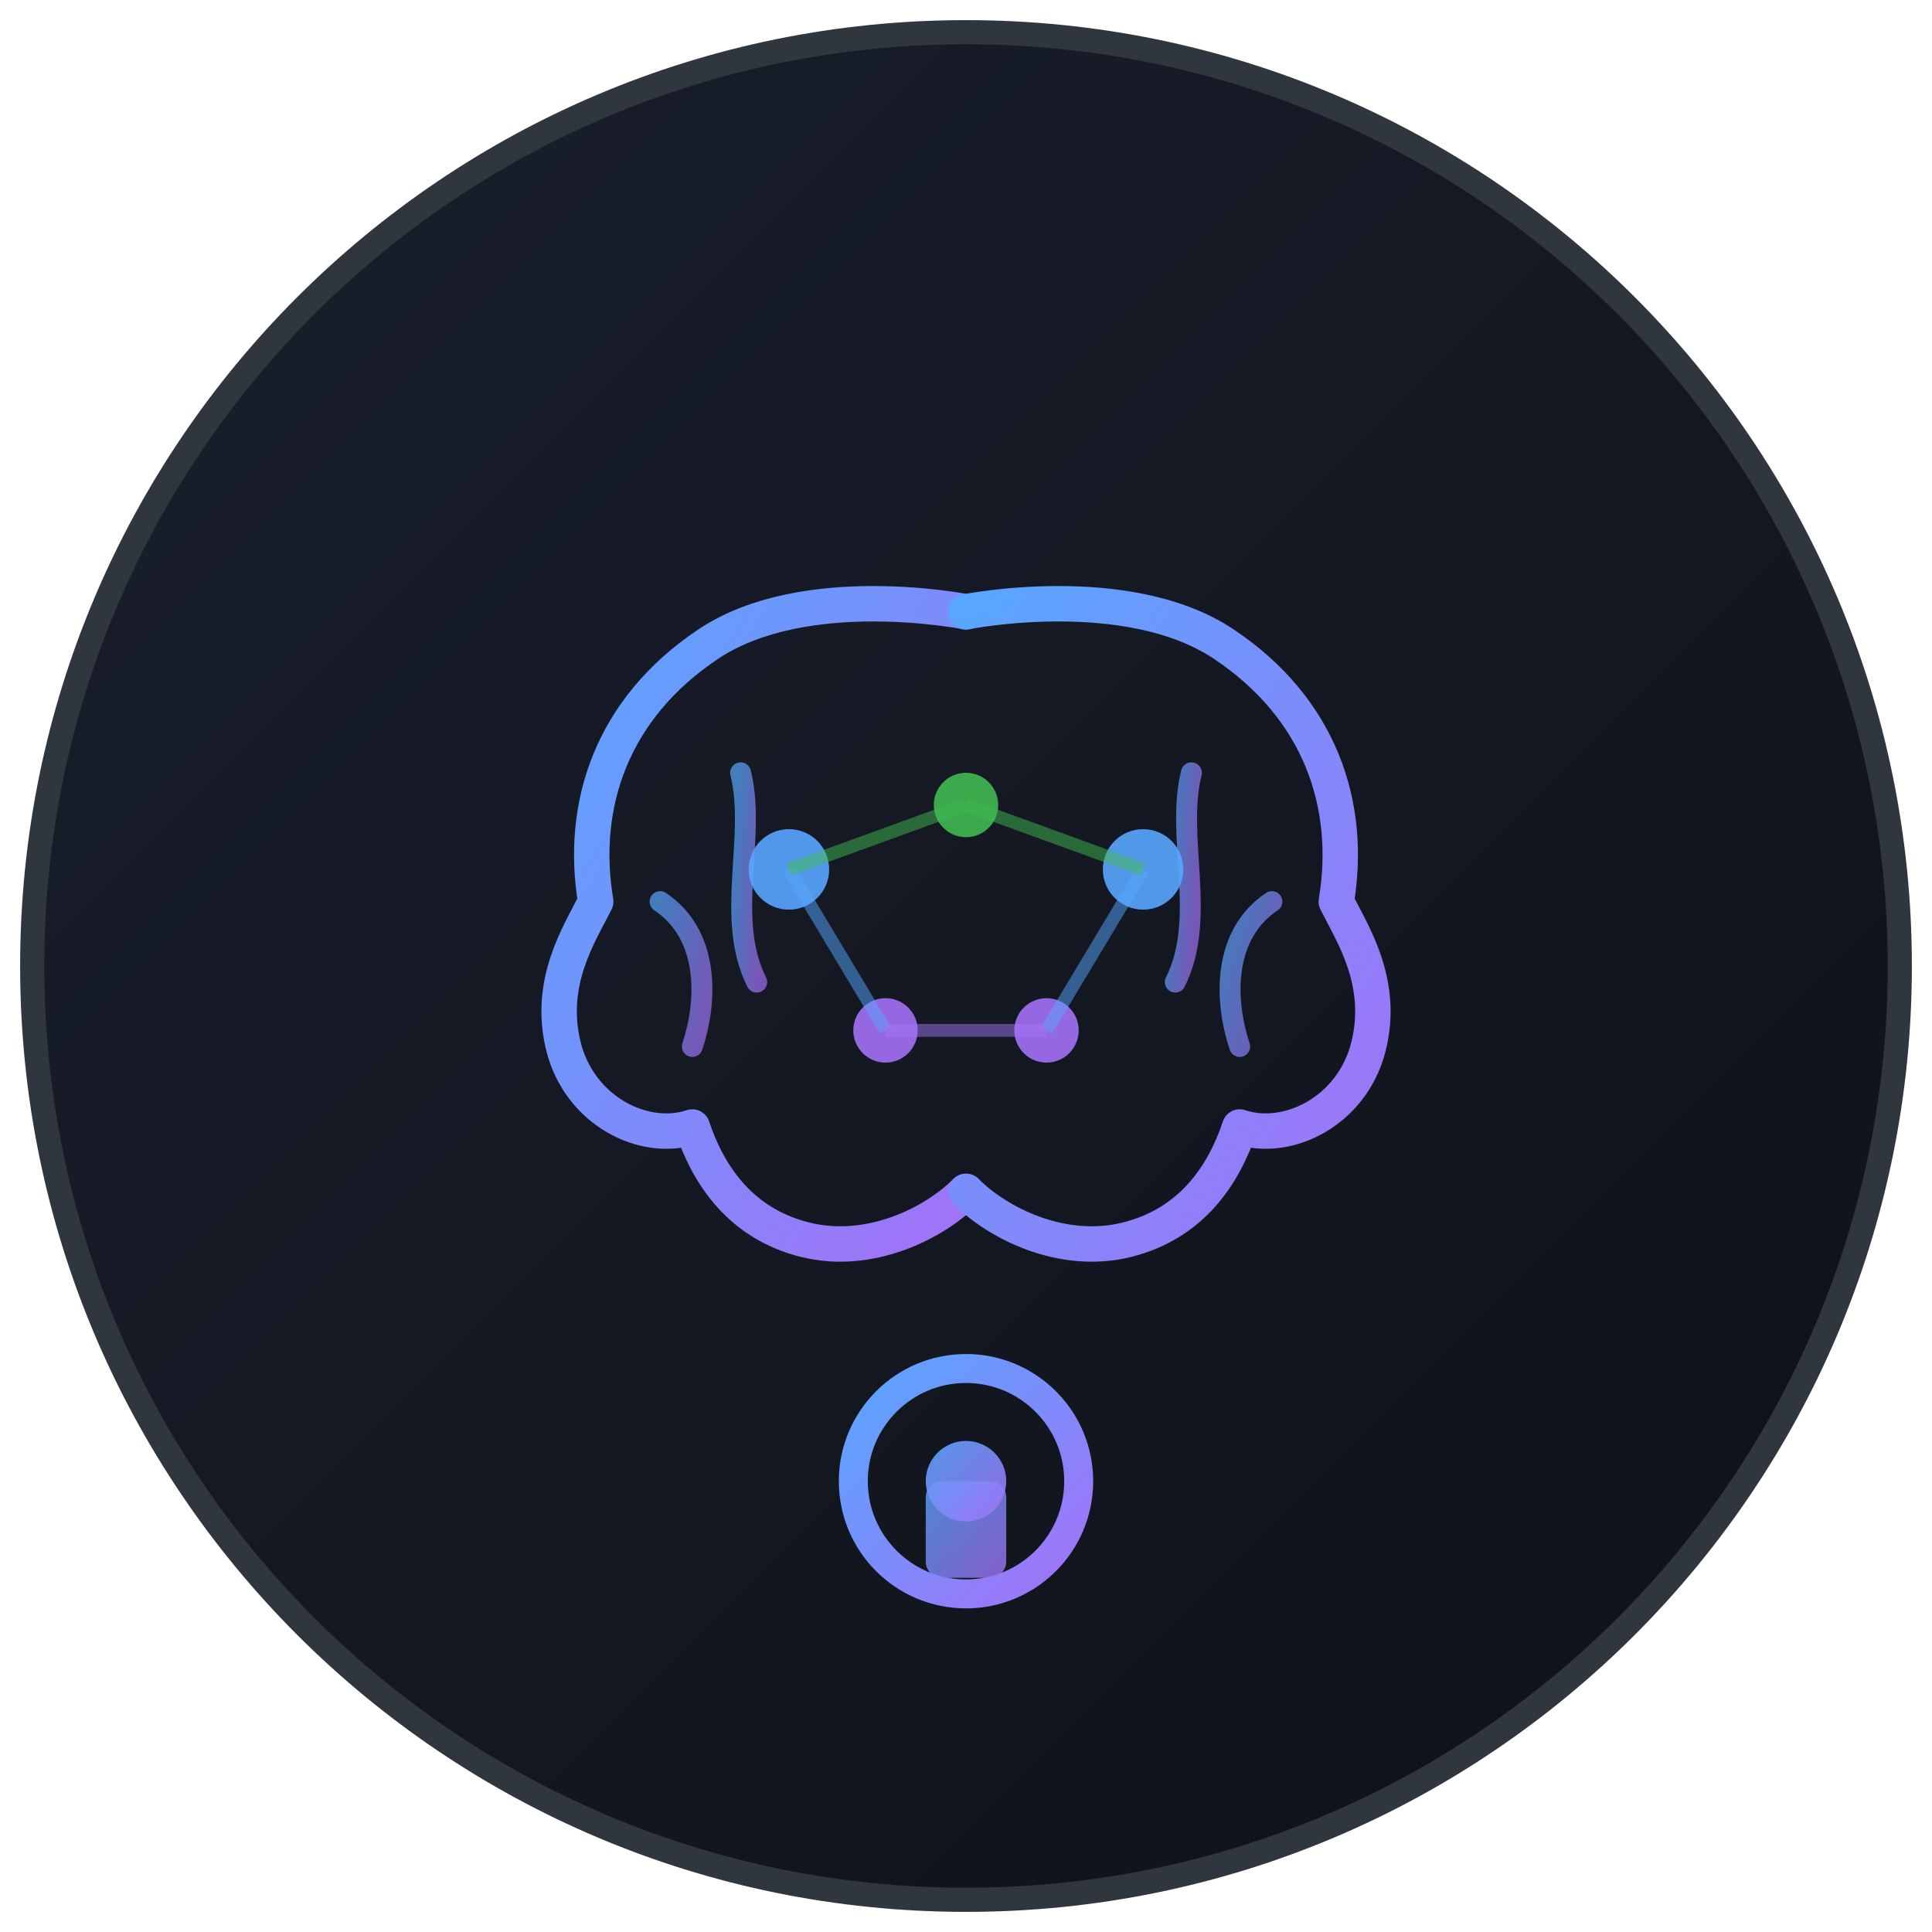
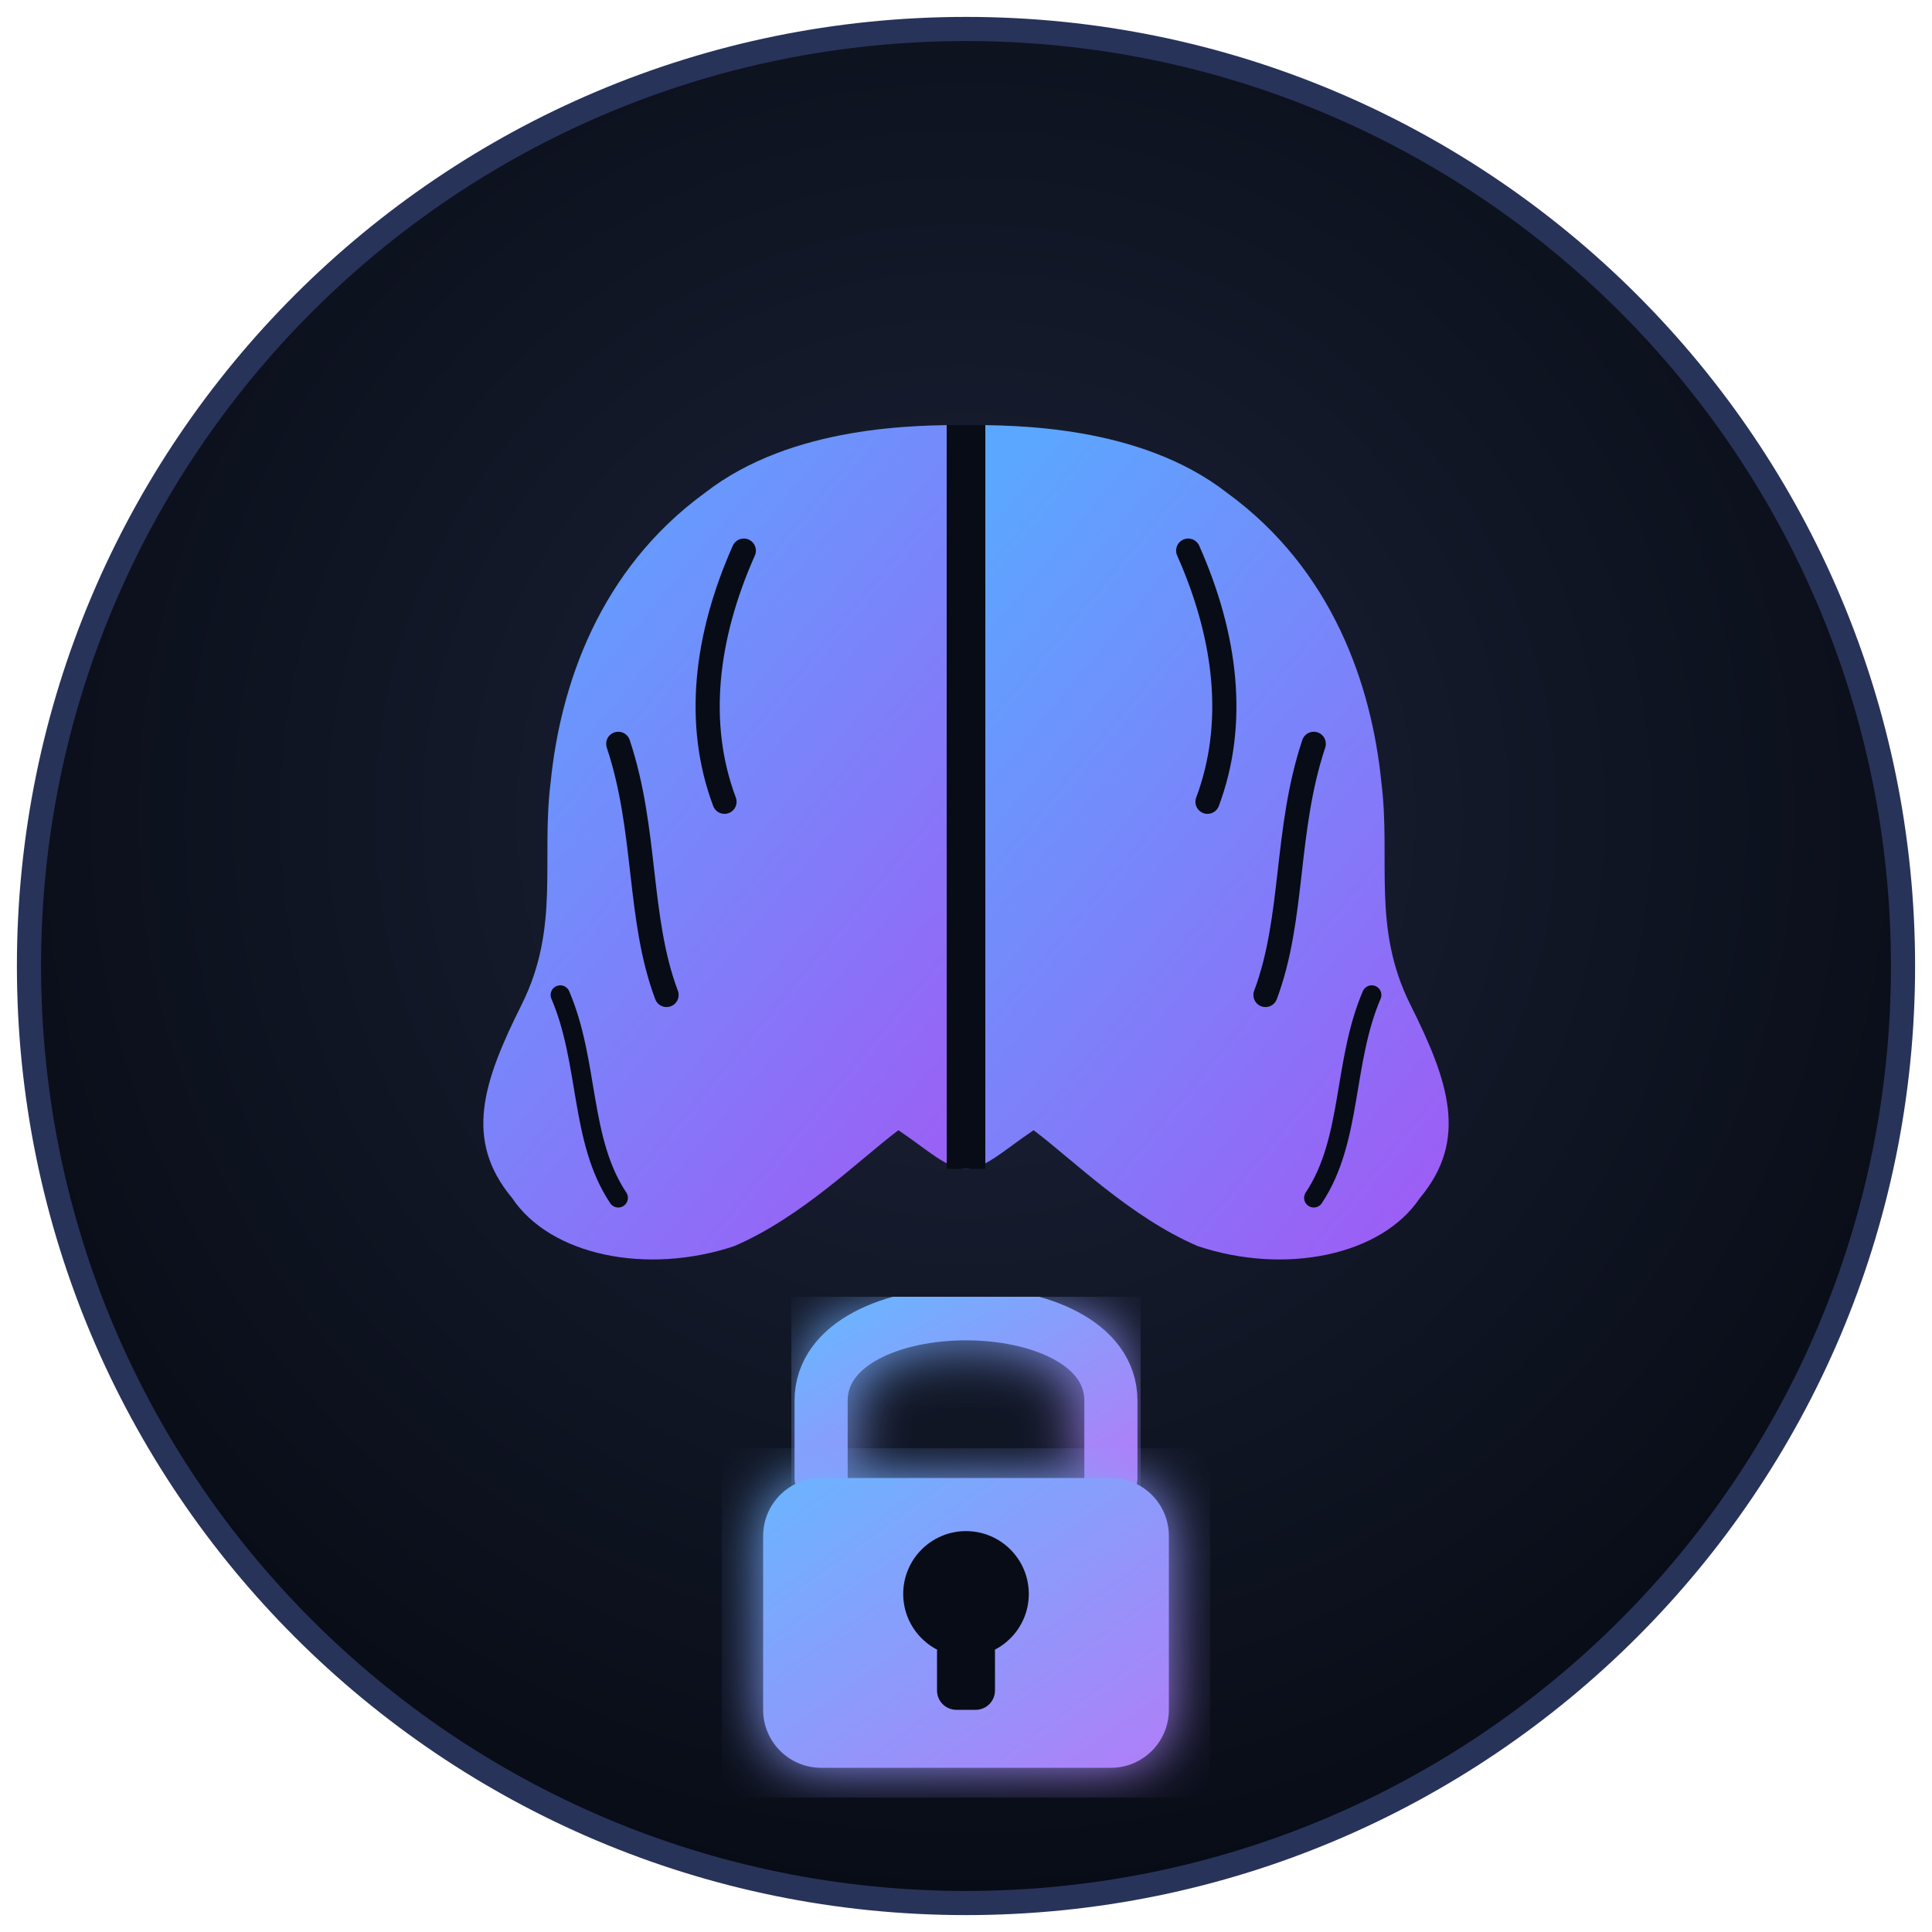
- <svg xmlns="http://www.w3.org/2000/svg" viewBox="0 0 120 120" width="120" height="120">
+ <svg xmlns="http://www.w3.org/2000/svg" viewBox="0 0 200 200" width="200" height="200">
  <defs>
-     <linearGradient id="bg" x1="0%" y1="0%" x2="100%" y2="100%">
-       <stop offset="0%" style="stop-color:#1a1f2e" />
-       <stop offset="100%" style="stop-color:#0d1117" />
+     <radialGradient id="bg" cx="50%" cy="42%" r="58%">
+       <stop offset="0%" stop-color="#1c2338" />
+       <stop offset="100%" stop-color="#080c16" />
+     </radialGradient>
+     <linearGradient id="brainFill" x1="15%" y1="0%" x2="85%" y2="100%">
+       <stop offset="0%" stop-color="#5ba7ff" />
+       <stop offset="100%" stop-color="#9c5ef5" />
    </linearGradient>
-     <linearGradient id="glow" x1="0%" y1="0%" x2="100%" y2="100%">
-       <stop offset="0%" style="stop-color:#58a6ff" />
-       <stop offset="100%" style="stop-color:#a371f7" />
+     <linearGradient id="lockFill" x1="0%" y1="0%" x2="100%" y2="100%">
+       <stop offset="0%" stop-color="#6ab5ff" />
+       <stop offset="100%" stop-color="#b07ef8" />
    </linearGradient>
+     <filter id="softglow">
+       <feGaussianBlur in="SourceGraphic" stdDeviation="3" result="blur" />
+       <feMerge>
+         <feMergeNode in="blur" />
+         <feMergeNode in="SourceGraphic" />
+       </feMerge>
+     </filter>
  </defs>
-   <circle cx="60" cy="60" r="58" fill="url(#bg)" stroke="#30363d" stroke-width="1.5" />
-   <path d="M60 38     C60 38 50 36 44 40     C38 44 36 50 37 56     C36 58 34 61 35 65     C36 69 40 71 43 70     C44 73 46 76 50 77     C54 78 58 76 60 74" fill="none" stroke="url(#glow)" stroke-width="2.2" stroke-linecap="round" stroke-linejoin="round" />
-   <path d="M60 38     C60 38 70 36 76 40     C82 44 84 50 83 56     C84 58 86 61 85 65     C84 69 80 71 77 70     C76 73 74 76 70 77     C66 78 62 76 60 74" fill="none" stroke="url(#glow)" stroke-width="2.2" stroke-linecap="round" stroke-linejoin="round" />
-   <line x1="60" y1="74" x2="60" y2="80" stroke="url(#glow)" stroke-width="2.2" stroke-linecap="round" />
-   <path d="M46 48 C47 52 45 57 47 61" fill="none" stroke="url(#glow)" stroke-width="1.3" stroke-linecap="round" opacity="0.7" />
-   <path d="M41 56 C44 58 44 62 43 65" fill="none" stroke="url(#glow)" stroke-width="1.3" stroke-linecap="round" opacity="0.7" />
-   <path d="M74 48 C73 52 75 57 73 61" fill="none" stroke="url(#glow)" stroke-width="1.3" stroke-linecap="round" opacity="0.7" />
-   <path d="M79 56 C76 58 76 62 77 65" fill="none" stroke="url(#glow)" stroke-width="1.3" stroke-linecap="round" opacity="0.7" />
-   <line x1="60" y1="38" x2="60" y2="74" stroke="url(#glow)" stroke-width="1" stroke-linecap="round" opacity="0.4" stroke-dasharray="2,3" />
-   <circle cx="49" cy="54" r="2.5" fill="#58a6ff" opacity="0.9" />
-   <circle cx="55" cy="64" r="2" fill="#a371f7" opacity="0.9" />
-   <circle cx="71" cy="54" r="2.5" fill="#58a6ff" opacity="0.9" />
-   <circle cx="65" cy="64" r="2" fill="#a371f7" opacity="0.9" />
-   <circle cx="60" cy="50" r="2" fill="#3fb950" opacity="0.9" />
-   <line x1="49" y1="54" x2="55" y2="64" stroke="#58a6ff" stroke-width="0.8" opacity="0.5" />
-   <line x1="71" y1="54" x2="65" y2="64" stroke="#58a6ff" stroke-width="0.8" opacity="0.5" />
-   <line x1="49" y1="54" x2="60" y2="50" stroke="#3fb950" stroke-width="0.8" opacity="0.5" />
-   <line x1="71" y1="54" x2="60" y2="50" stroke="#3fb950" stroke-width="0.8" opacity="0.5" />
-   <line x1="55" y1="64" x2="65" y2="64" stroke="#a371f7" stroke-width="0.8" opacity="0.5" />
-   <circle cx="60" cy="92" r="7" fill="none" stroke="url(#glow)" stroke-width="1.8" />
-   <rect x="57.5" y="92" width="5" height="6" rx="1" fill="url(#glow)" opacity="0.8" />
-   <circle cx="60" cy="92" r="2.5" fill="url(#glow)" opacity="0.9" />
+   <circle cx="100" cy="100" r="97" fill="url(#bg)" />
+   <circle cx="100" cy="100" r="97" fill="none" stroke="#28335a" stroke-width="2.5" />
+   <path d="     M 100 44     C  95 44  82 44  73 51     C  62 59  58 71  57 81     C  56 89  58 96  54 104     C  50 112  48 118  53 124     C  57 130  67 132  76 129     C  83 126  89 120  93 117     C  96 119  98 121  100 121     Z   " fill="url(#brainFill)" />
+   <path d="     M 100 44     C 105 44 118 44 127 51     C 138 59 142 71 143 81     C 144 89 142 96 146 104     C 150 112 152 118 147 124     C 143 130 133 132 124 129     C 117 126 111 120 107 117     C 104 119 102 121 100 121     Z   " fill="url(#brainFill)" />
+   <rect x="98" y="44" width="4" height="77" fill="#080c16" />
+   <path d="M 77 57 C 73 66 72 75 75 83" fill="none" stroke="#080c16" stroke-width="2.5" stroke-linecap="round" />
+   <path d="M 64 77 C 67 86 66 95 69 103" fill="none" stroke="#080c16" stroke-width="2.5" stroke-linecap="round" />
+   <path d="M 58 103 C 61 110 60 118 64 124" fill="none" stroke="#080c16" stroke-width="2" stroke-linecap="round" />
+   <path d="M 123 57 C 127 66 128 75 125 83" fill="none" stroke="#080c16" stroke-width="2.5" stroke-linecap="round" />
+   <path d="M 136 77 C 133 86 134 95 131 103" fill="none" stroke="#080c16" stroke-width="2.5" stroke-linecap="round" />
+   <path d="M 142 103 C 139 110 140 118 136 124" fill="none" stroke="#080c16" stroke-width="2" stroke-linecap="round" />
+   <path d="M 85 153 L 85 145 C 85 133 115 133 115 145 L 115 153" fill="none" stroke="url(#lockFill)" stroke-width="5.5" stroke-linecap="round" stroke-linejoin="round" filter="url(#softglow)" />
+   <rect x="79" y="153" width="42" height="30" rx="6" fill="url(#lockFill)" filter="url(#softglow)" />
+   <circle cx="100" cy="165" r="6.5" fill="#080c16" />
+   <rect x="97" y="169" width="6" height="8" rx="2" fill="#080c16" />
</svg>
